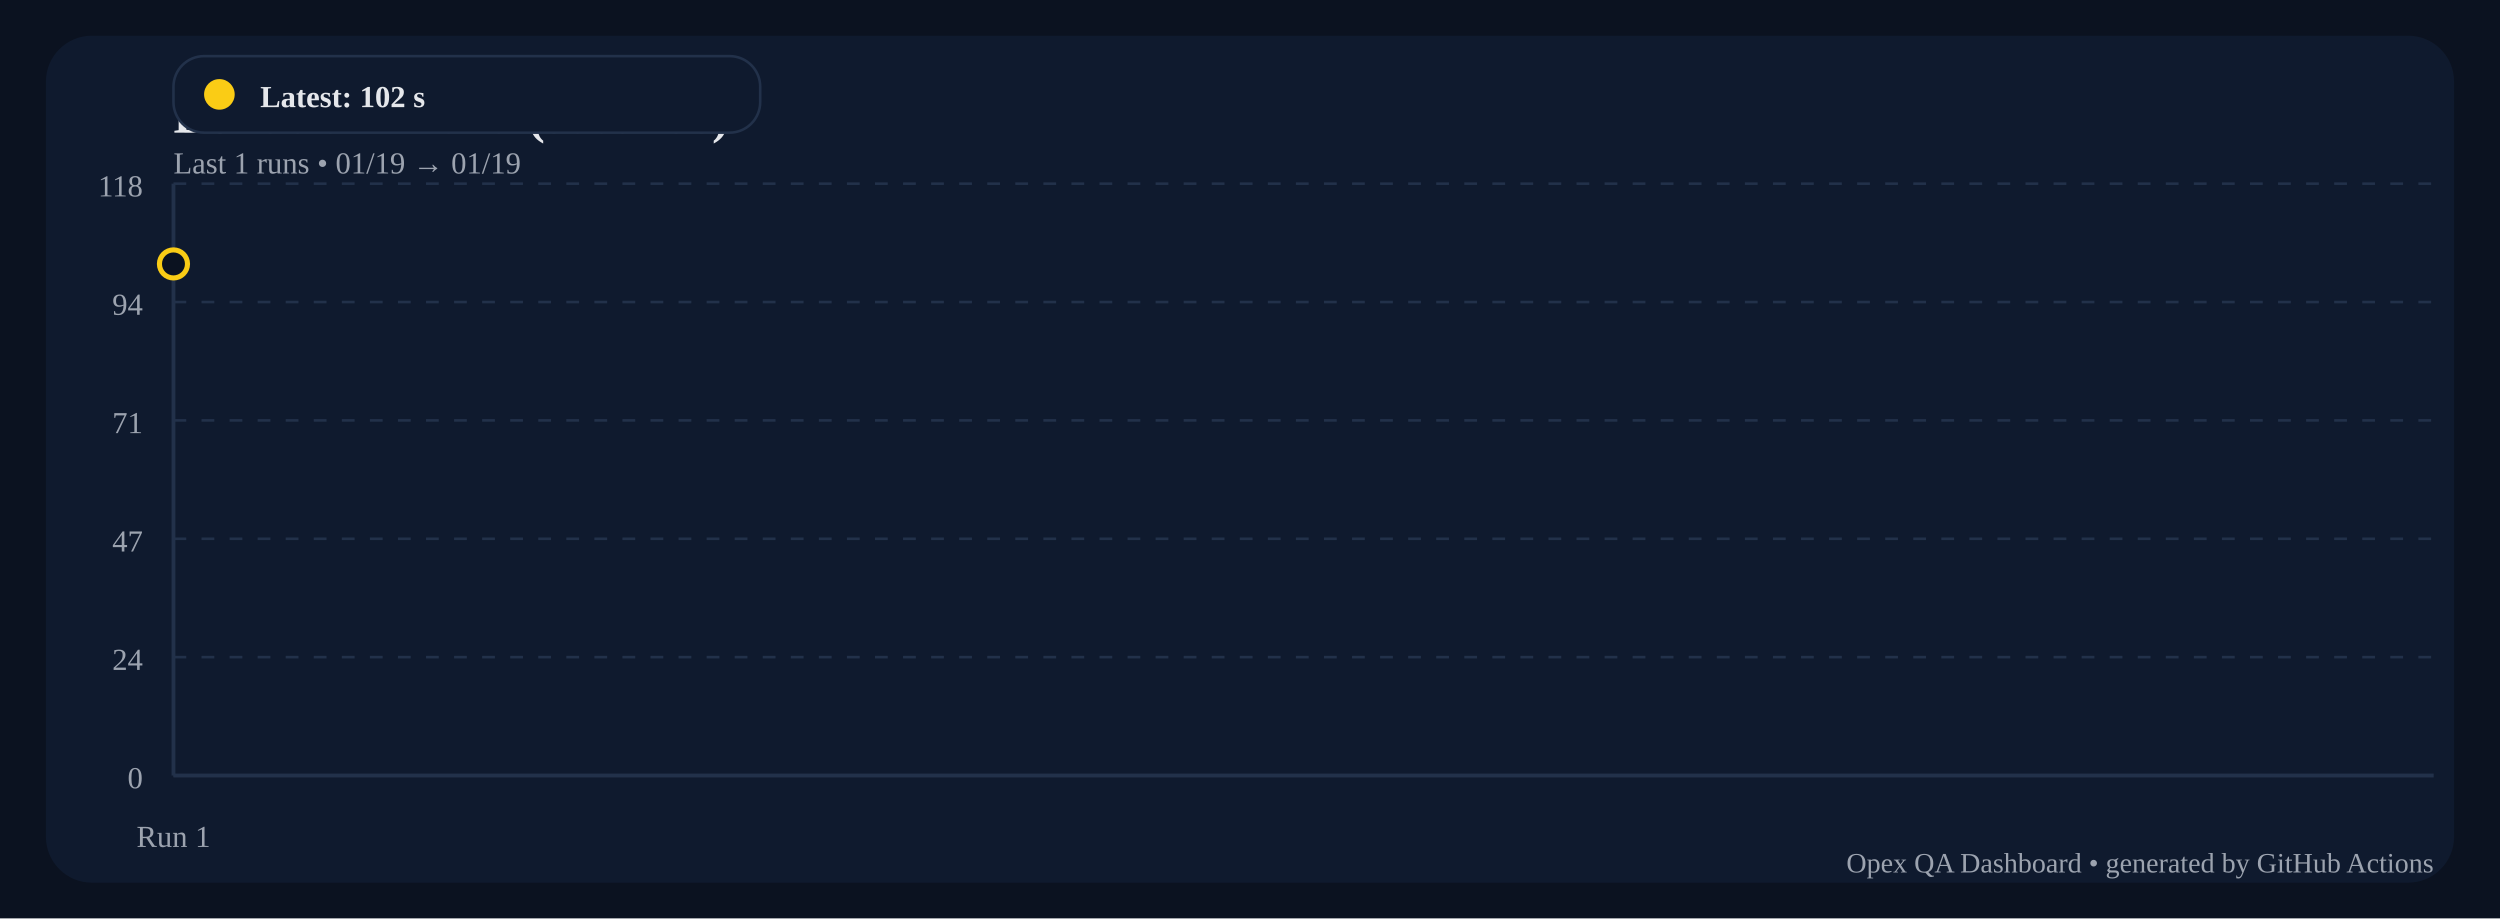
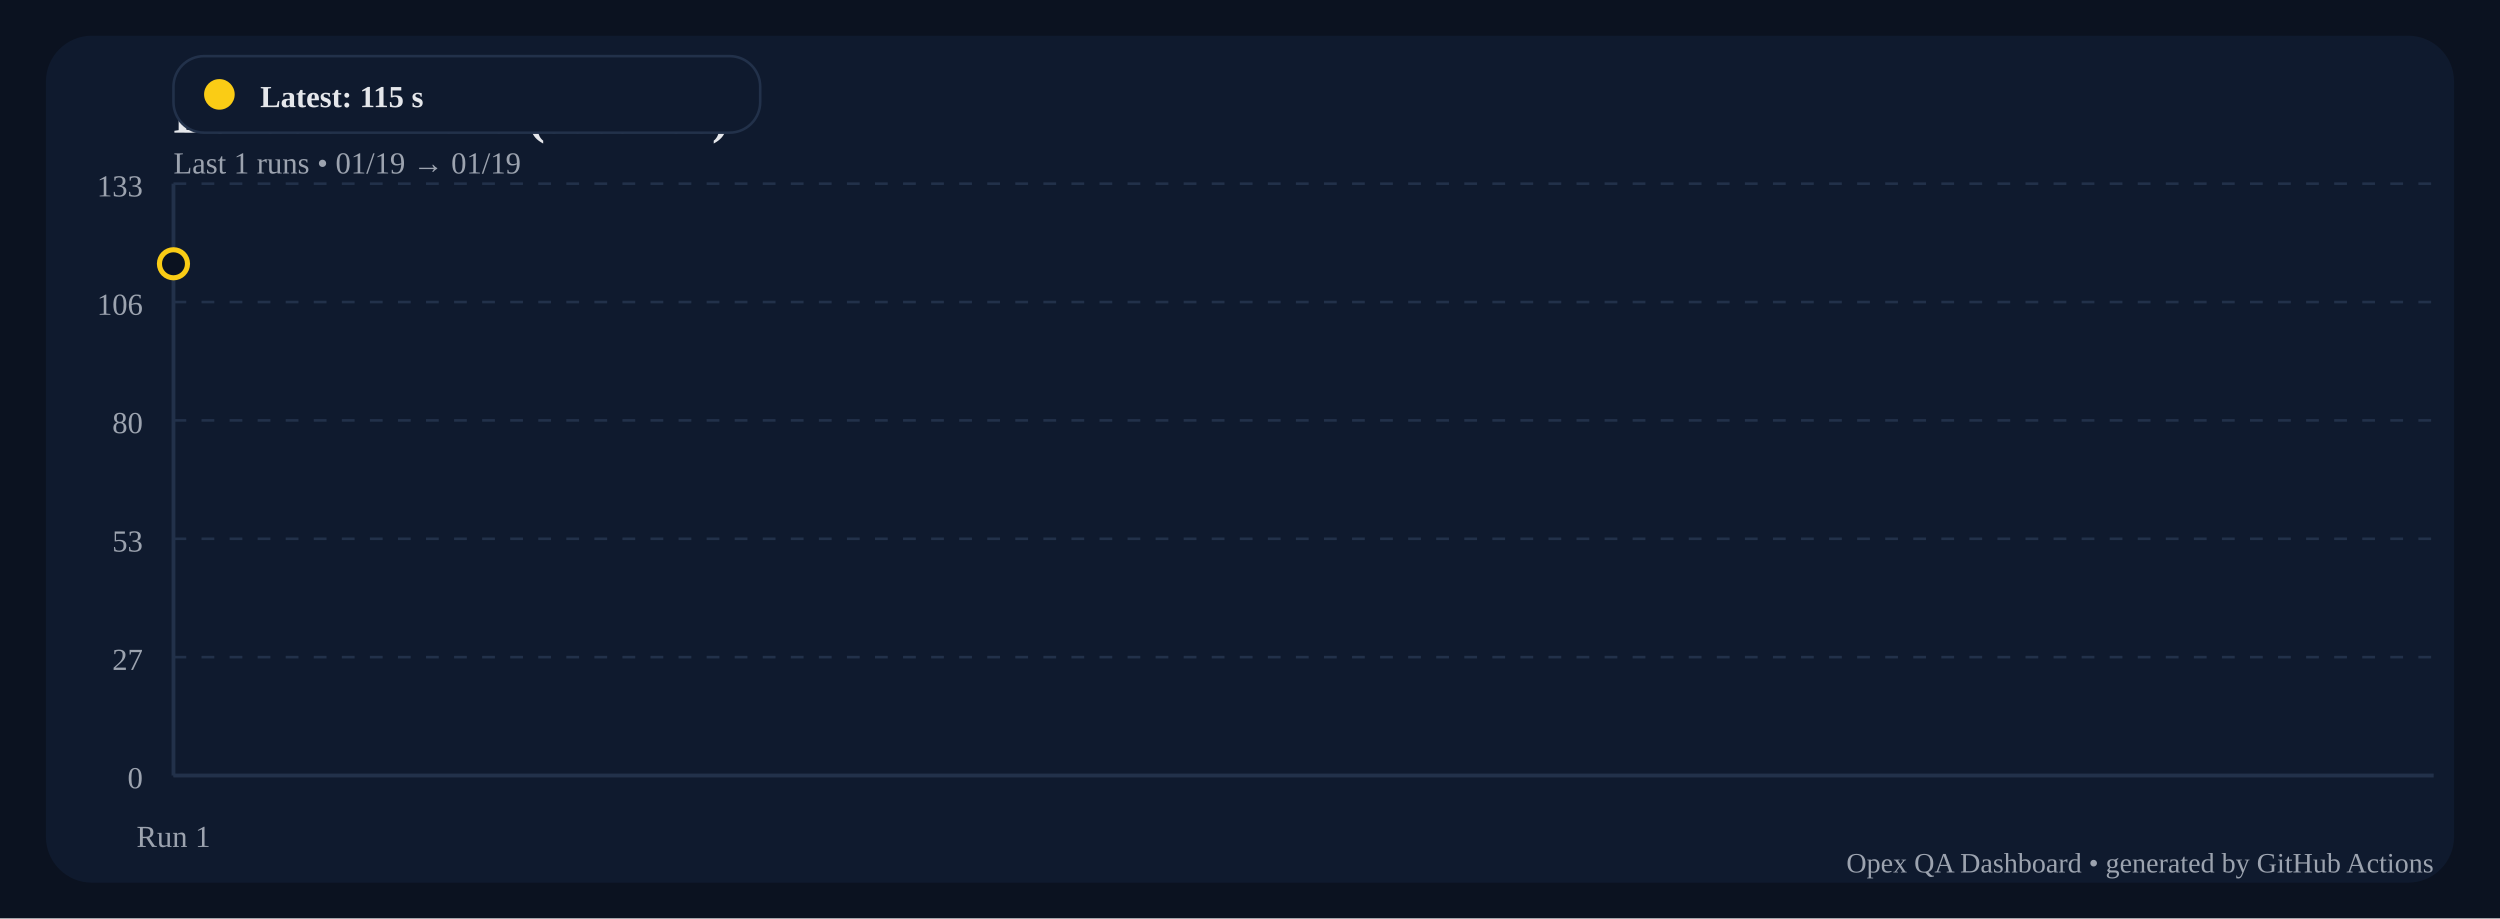
<svg xmlns="http://www.w3.org/2000/svg" width="980" height="360" viewBox="0 0 980 360">
  <defs>
    <linearGradient id="lineGlow_duration.svg" x1="0" y1="0" x2="1" y2="0">
      <stop offset="0" stop-color="#facc15" stop-opacity="0.15" />
      <stop offset="1" stop-color="#facc15" stop-opacity="0.45" />
    </linearGradient>
  </defs>
  <rect x="0" y="0" width="980" height="360" fill="#0b1220" />
  <rect x="18" y="14" width="944" height="332" rx="18" fill="#0f1a2e" />
  <text x="68" y="52" fill="#e5e7eb" font-size="20" font-weight="800">Duration Trend (seconds)</text>
  <text x="68" y="68" fill="#9ca3af" font-size="12">Last 1 runs • 01/19 → 01/19</text>
  <g>
    <rect x="68" y="22" rx="12" ry="12" width="230" height="30" fill="#0f1a2e" stroke="#22314a" />
    <circle cx="86" cy="37" r="6" fill="#facc15" />
    <text x="102" y="42" fill="#e5e7eb" font-size="12" font-weight="700">
-         Latest: 102 s
+         Latest: 115 s
      </text>
  </g>
  <line x1="68" y1="72" x2="954" y2="72" stroke="#22314a" stroke-dasharray="5 6" stroke-width="1" />
  <line x1="68" y1="118.4" x2="954" y2="118.4" stroke="#22314a" stroke-dasharray="5 6" stroke-width="1" />
  <line x1="68" y1="164.8" x2="954" y2="164.8" stroke="#22314a" stroke-dasharray="5 6" stroke-width="1" />
  <line x1="68" y1="211.2" x2="954" y2="211.2" stroke="#22314a" stroke-dasharray="5 6" stroke-width="1" />
  <line x1="68" y1="257.6" x2="954" y2="257.6" stroke="#22314a" stroke-dasharray="5 6" stroke-width="1" />
  <line x1="68" y1="304" x2="954" y2="304" stroke="#22314a" stroke-dasharray="5 6" stroke-width="1" />
  <line x1="68" y1="72" x2="68" y2="304" stroke="#22314a" stroke-width="1.5" />
  <line x1="68" y1="304" x2="954" y2="304" stroke="#22314a" stroke-width="1.5" />
  <text x="56" y="77" text-anchor="end" fill="#9ca3af" font-size="12">
-         118
+         133
      </text>
  <text x="56" y="123.4" text-anchor="end" fill="#9ca3af" font-size="12">
-         94
+         106
      </text>
  <text x="56" y="169.8" text-anchor="end" fill="#9ca3af" font-size="12">
-         71
+         80
      </text>
  <text x="56" y="216.2" text-anchor="end" fill="#9ca3af" font-size="12">
-         47
+         53
      </text>
  <text x="56" y="262.6" text-anchor="end" fill="#9ca3af" font-size="12">
-         24
+         27
      </text>
  <text x="56" y="309" text-anchor="end" fill="#9ca3af" font-size="12">
        0
      </text>
  <text x="68" y="332" text-anchor="middle" fill="#9ca3af" font-size="12">Run 1</text>
-   <path d="M 68 103.458" fill="none" stroke="url(#lineGlow_duration.svg)" stroke-width="10" stroke-linecap="round" opacity="0.65" />
-   <path d="M 68 103.458" fill="none" stroke="#facc15" stroke-width="4" stroke-linecap="round" />
-   <circle cx="68" cy="103.458" r="5.5" fill="#0b1220" stroke="#facc15" stroke-width="2" />
+   <path d="M 68 103.398" fill="none" stroke="url(#lineGlow_duration.svg)" stroke-width="10" stroke-linecap="round" opacity="0.65" />
+   <path d="M 68 103.398" fill="none" stroke="#facc15" stroke-width="4" stroke-linecap="round" />
+   <circle cx="68" cy="103.398" r="5.5" fill="#0b1220" stroke="#facc15" stroke-width="2" />
  <text x="954" y="342" text-anchor="end" fill="#9ca3af" font-size="11">
      Opex QA Dashboard • generated by GitHub Actions
    </text>
</svg>
